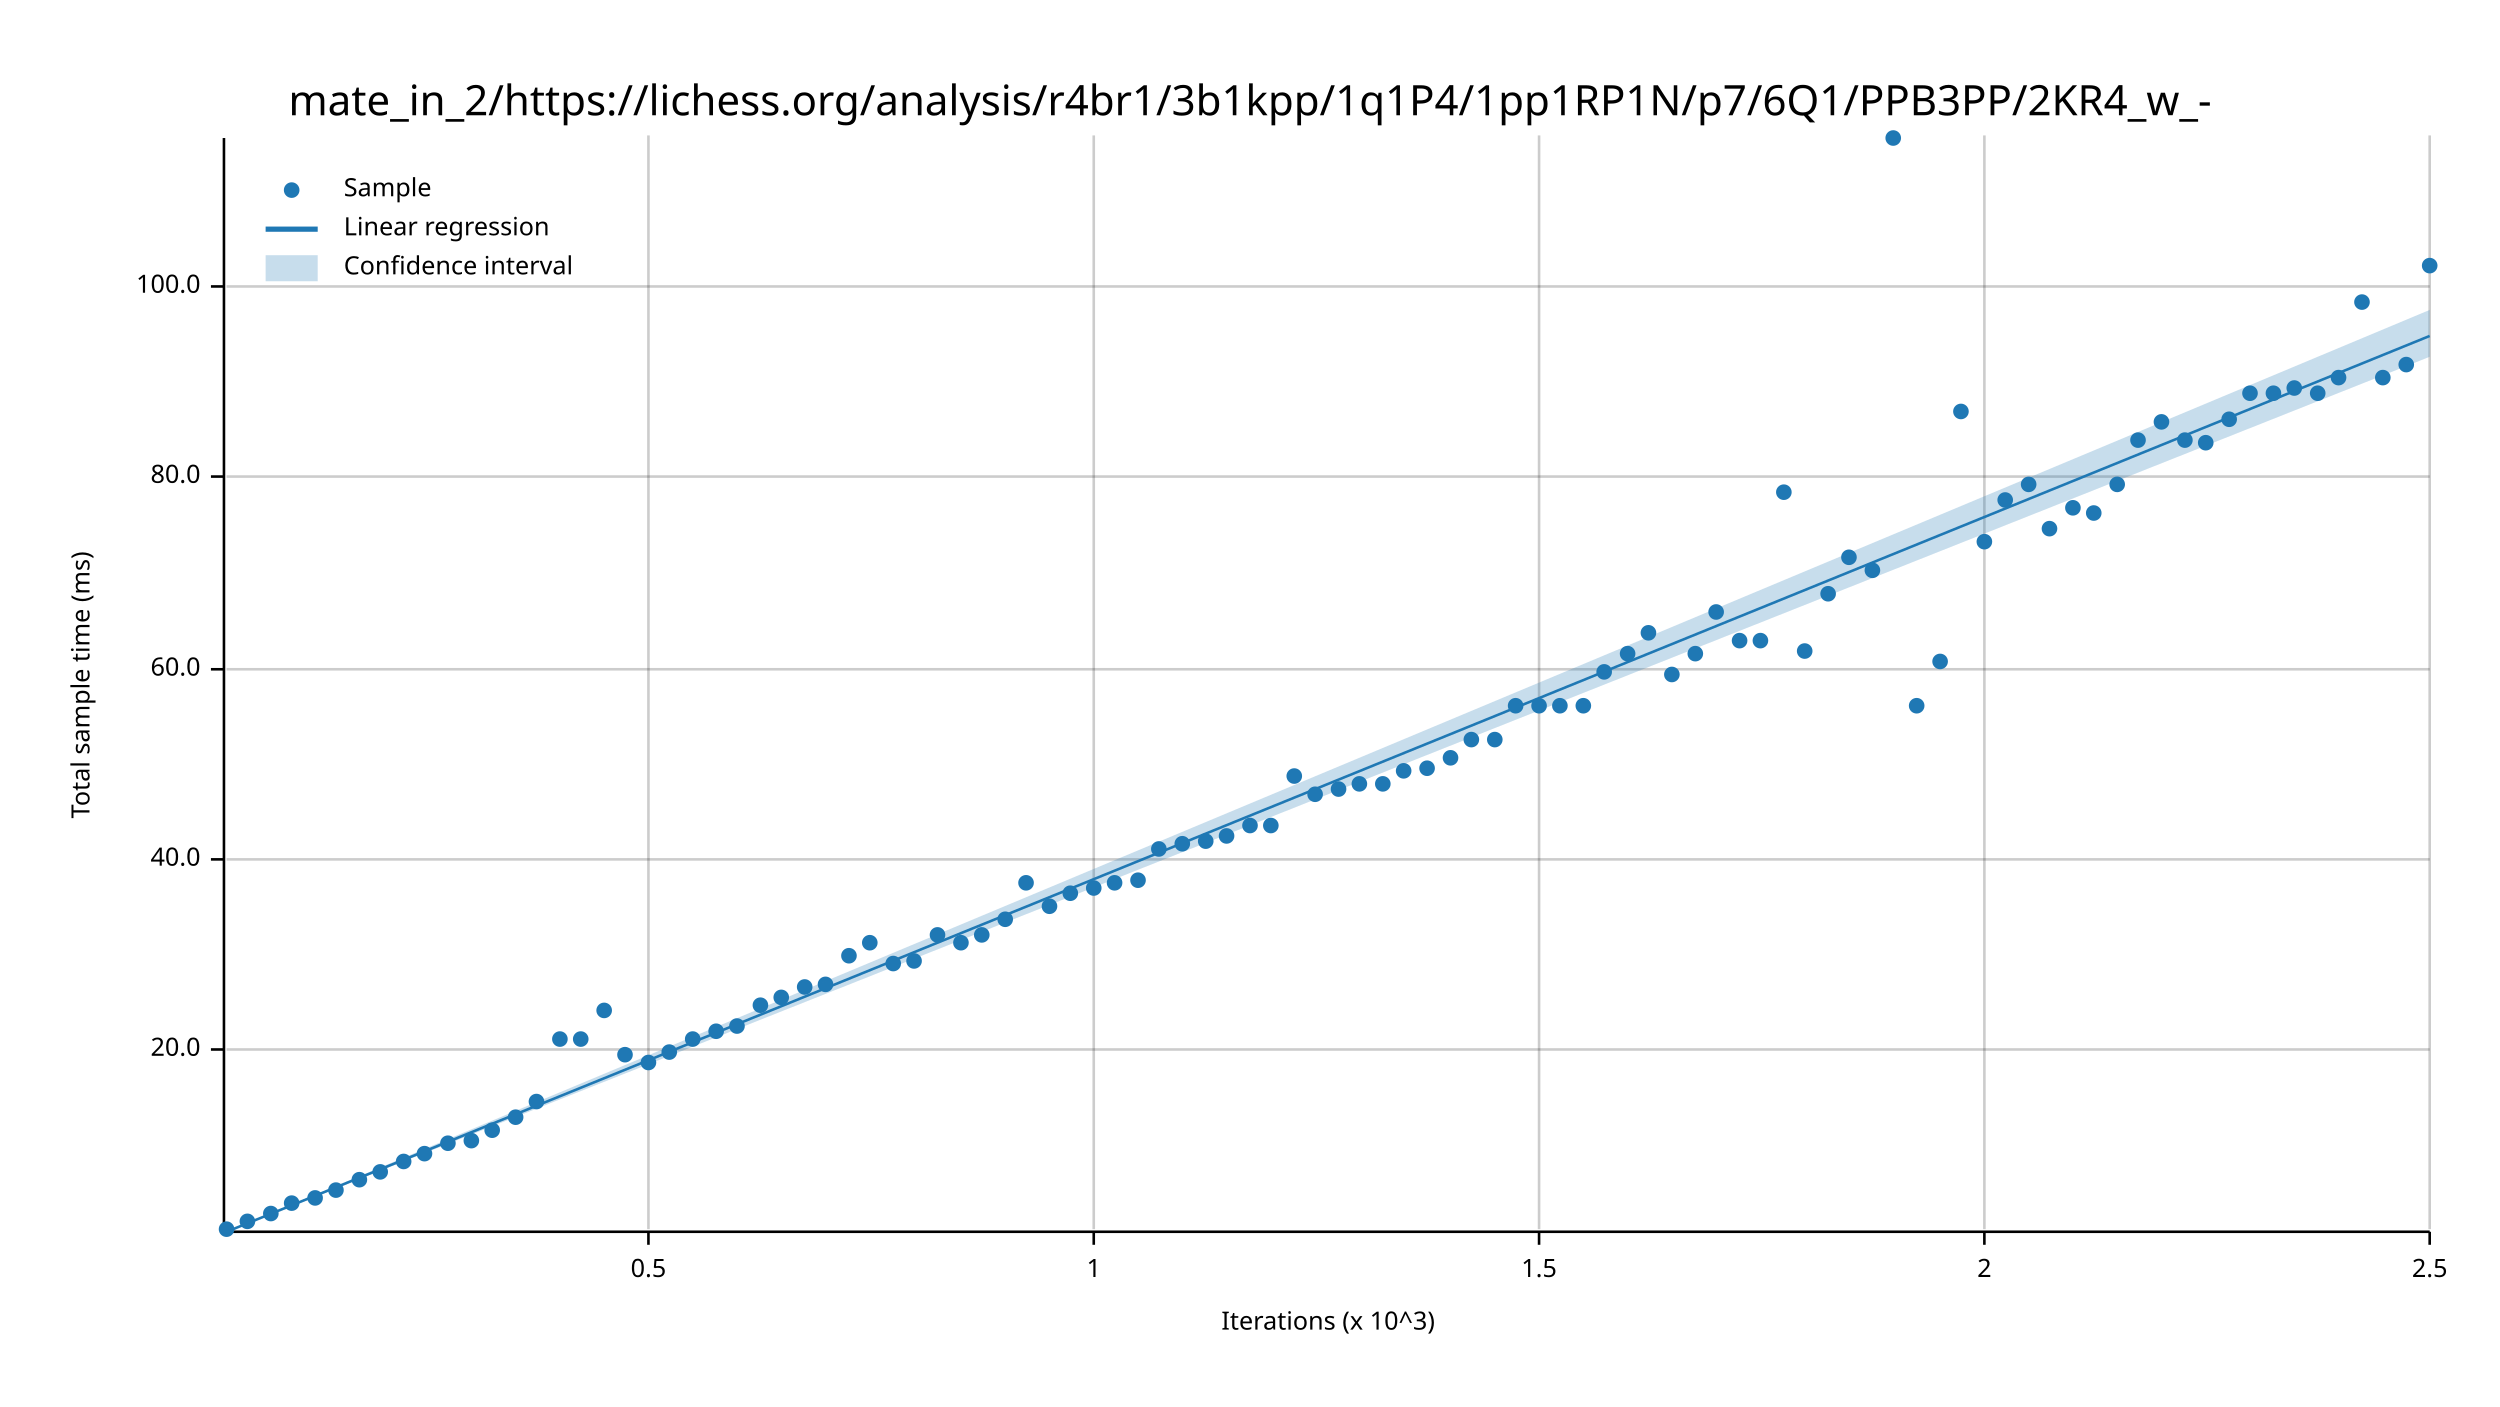
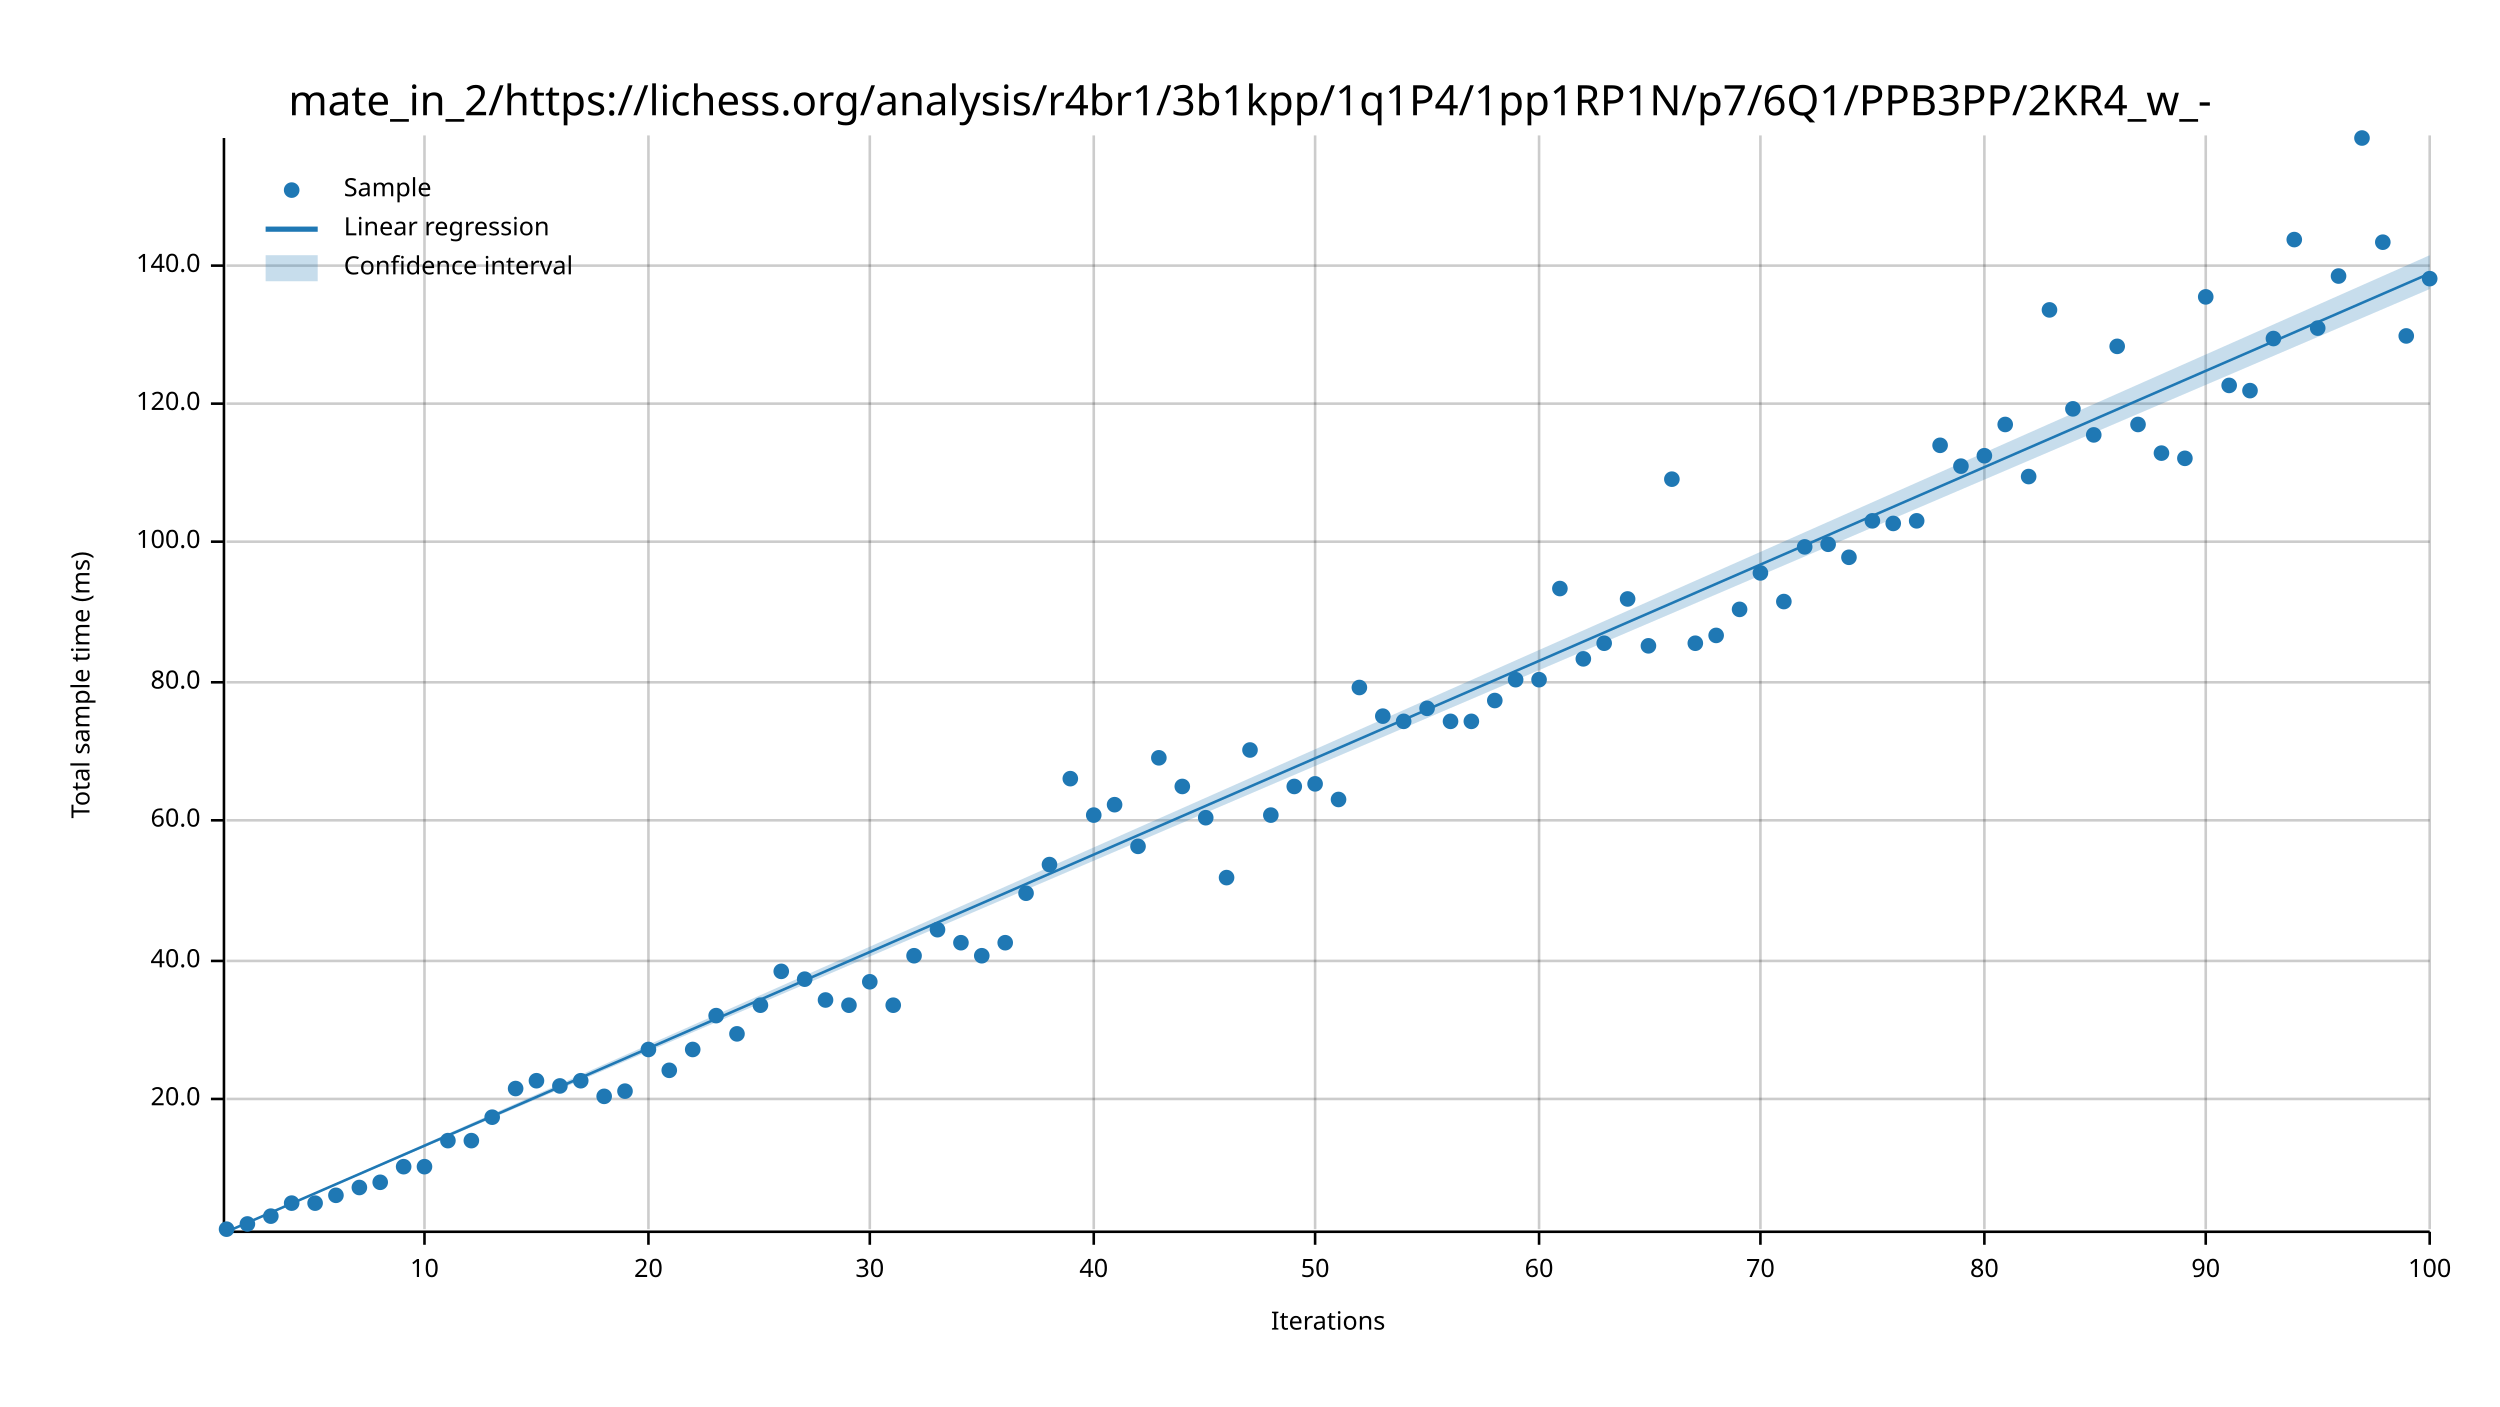
<svg xmlns="http://www.w3.org/2000/svg" width="960" height="540" viewBox="0 0 960 540">
  <text x="480" y="32" dy="0.76em" text-anchor="middle" font-family="sans-serif" font-size="16.129" opacity="1" fill="#000000">
mate_in_2/https://lichess.org/analysis/r4br1/3b1kpp/1q1P4/1pp1RP1N/p7/6Q1/PPB3PP/2KR4_w_-
</text>
  <text x="27" y="263" dy="0.76em" text-anchor="middle" font-family="sans-serif" font-size="9.677" opacity="1" fill="#000000" transform="rotate(270, 27, 263)">
Total sample time (ms)
</text>
  <text x="510" y="513" dy="-0.5ex" text-anchor="middle" font-family="sans-serif" font-size="9.677" opacity="1" fill="#000000">
- Iterations (x 10^3)
- </text>
+ Iterations
+ </text>
+   <line opacity="0.2" stroke="#000000" stroke-width="1" x1="163" y1="472" x2="163" y2="52" />
  <line opacity="0.2" stroke="#000000" stroke-width="1" x1="249" y1="472" x2="249" y2="52" />
+   <line opacity="0.2" stroke="#000000" stroke-width="1" x1="334" y1="472" x2="334" y2="52" />
  <line opacity="0.2" stroke="#000000" stroke-width="1" x1="420" y1="472" x2="420" y2="52" />
+   <line opacity="0.2" stroke="#000000" stroke-width="1" x1="505" y1="472" x2="505" y2="52" />
  <line opacity="0.2" stroke="#000000" stroke-width="1" x1="591" y1="472" x2="591" y2="52" />
+   <line opacity="0.2" stroke="#000000" stroke-width="1" x1="676" y1="472" x2="676" y2="52" />
  <line opacity="0.2" stroke="#000000" stroke-width="1" x1="762" y1="472" x2="762" y2="52" />
+   <line opacity="0.2" stroke="#000000" stroke-width="1" x1="847" y1="472" x2="847" y2="52" />
  <line opacity="0.2" stroke="#000000" stroke-width="1" x1="933" y1="472" x2="933" y2="52" />
-   <line opacity="0.2" stroke="#000000" stroke-width="1" x1="87" y1="403" x2="933" y2="403" />
-   <line opacity="0.2" stroke="#000000" stroke-width="1" x1="87" y1="330" x2="933" y2="330" />
-   <line opacity="0.2" stroke="#000000" stroke-width="1" x1="87" y1="257" x2="933" y2="257" />
-   <line opacity="0.2" stroke="#000000" stroke-width="1" x1="87" y1="183" x2="933" y2="183" />
-   <line opacity="0.2" stroke="#000000" stroke-width="1" x1="87" y1="110" x2="933" y2="110" />
+   <line opacity="0.2" stroke="#000000" stroke-width="1" x1="87" y1="422" x2="933" y2="422" />
+   <line opacity="0.2" stroke="#000000" stroke-width="1" x1="87" y1="369" x2="933" y2="369" />
+   <line opacity="0.2" stroke="#000000" stroke-width="1" x1="87" y1="315" x2="933" y2="315" />
+   <line opacity="0.2" stroke="#000000" stroke-width="1" x1="87" y1="262" x2="933" y2="262" />
+   <line opacity="0.2" stroke="#000000" stroke-width="1" x1="87" y1="208" x2="933" y2="208" />
+   <line opacity="0.2" stroke="#000000" stroke-width="1" x1="87" y1="155" x2="933" y2="155" />
+   <line opacity="0.2" stroke="#000000" stroke-width="1" x1="87" y1="102" x2="933" y2="102" />
  <polyline fill="none" opacity="1" stroke="#000000" stroke-width="1" points="86,53 86,473 " />
-   <text x="77" y="403" dy="0.5ex" text-anchor="end" font-family="sans-serif" font-size="9.677" opacity="1" fill="#000000">
+   <text x="77" y="422" dy="0.5ex" text-anchor="end" font-family="sans-serif" font-size="9.677" opacity="1" fill="#000000">
20.0
</text>
-   <polyline fill="none" opacity="1" stroke="#000000" stroke-width="1" points="81,403 86,403 " />
-   <text x="77" y="330" dy="0.5ex" text-anchor="end" font-family="sans-serif" font-size="9.677" opacity="1" fill="#000000">
+   <polyline fill="none" opacity="1" stroke="#000000" stroke-width="1" points="81,422 86,422 " />
+   <text x="77" y="369" dy="0.5ex" text-anchor="end" font-family="sans-serif" font-size="9.677" opacity="1" fill="#000000">
40.0
</text>
-   <polyline fill="none" opacity="1" stroke="#000000" stroke-width="1" points="81,330 86,330 " />
-   <text x="77" y="257" dy="0.5ex" text-anchor="end" font-family="sans-serif" font-size="9.677" opacity="1" fill="#000000">
+   <polyline fill="none" opacity="1" stroke="#000000" stroke-width="1" points="81,369 86,369 " />
+   <text x="77" y="315" dy="0.5ex" text-anchor="end" font-family="sans-serif" font-size="9.677" opacity="1" fill="#000000">
60.0
</text>
-   <polyline fill="none" opacity="1" stroke="#000000" stroke-width="1" points="81,257 86,257 " />
-   <text x="77" y="183" dy="0.5ex" text-anchor="end" font-family="sans-serif" font-size="9.677" opacity="1" fill="#000000">
+   <polyline fill="none" opacity="1" stroke="#000000" stroke-width="1" points="81,315 86,315 " />
+   <text x="77" y="262" dy="0.5ex" text-anchor="end" font-family="sans-serif" font-size="9.677" opacity="1" fill="#000000">
80.0
</text>
-   <polyline fill="none" opacity="1" stroke="#000000" stroke-width="1" points="81,183 86,183 " />
-   <text x="77" y="110" dy="0.5ex" text-anchor="end" font-family="sans-serif" font-size="9.677" opacity="1" fill="#000000">
+   <polyline fill="none" opacity="1" stroke="#000000" stroke-width="1" points="81,262 86,262 " />
+   <text x="77" y="208" dy="0.5ex" text-anchor="end" font-family="sans-serif" font-size="9.677" opacity="1" fill="#000000">
100.0
</text>
-   <polyline fill="none" opacity="1" stroke="#000000" stroke-width="1" points="81,110 86,110 " />
+   <polyline fill="none" opacity="1" stroke="#000000" stroke-width="1" points="81,208 86,208 " />
+   <text x="77" y="155" dy="0.5ex" text-anchor="end" font-family="sans-serif" font-size="9.677" opacity="1" fill="#000000">
+ 120.0
+ </text>
+   <polyline fill="none" opacity="1" stroke="#000000" stroke-width="1" points="81,155 86,155 " />
+   <text x="77" y="102" dy="0.5ex" text-anchor="end" font-family="sans-serif" font-size="9.677" opacity="1" fill="#000000">
+ 140.0
+ </text>
+   <polyline fill="none" opacity="1" stroke="#000000" stroke-width="1" points="81,102 86,102 " />
  <polyline fill="none" opacity="1" stroke="#000000" stroke-width="1" points="87,473 933,473 " />
+   <text x="163" y="483" dy="0.76em" text-anchor="middle" font-family="sans-serif" font-size="9.677" opacity="1" fill="#000000">
+ 10
+ </text>
+   <polyline fill="none" opacity="1" stroke="#000000" stroke-width="1" points="163,473 163,478 " />
  <text x="249" y="483" dy="0.76em" text-anchor="middle" font-family="sans-serif" font-size="9.677" opacity="1" fill="#000000">
- 0.5
+ 20
</text>
  <polyline fill="none" opacity="1" stroke="#000000" stroke-width="1" points="249,473 249,478 " />
+   <text x="334" y="483" dy="0.76em" text-anchor="middle" font-family="sans-serif" font-size="9.677" opacity="1" fill="#000000">
+ 30
+ </text>
+   <polyline fill="none" opacity="1" stroke="#000000" stroke-width="1" points="334,473 334,478 " />
  <text x="420" y="483" dy="0.76em" text-anchor="middle" font-family="sans-serif" font-size="9.677" opacity="1" fill="#000000">
- 1
+ 40
</text>
  <polyline fill="none" opacity="1" stroke="#000000" stroke-width="1" points="420,473 420,478 " />
+   <text x="505" y="483" dy="0.76em" text-anchor="middle" font-family="sans-serif" font-size="9.677" opacity="1" fill="#000000">
+ 50
+ </text>
+   <polyline fill="none" opacity="1" stroke="#000000" stroke-width="1" points="505,473 505,478 " />
  <text x="591" y="483" dy="0.76em" text-anchor="middle" font-family="sans-serif" font-size="9.677" opacity="1" fill="#000000">
- 1.5
+ 60
</text>
  <polyline fill="none" opacity="1" stroke="#000000" stroke-width="1" points="591,473 591,478 " />
+   <text x="676" y="483" dy="0.76em" text-anchor="middle" font-family="sans-serif" font-size="9.677" opacity="1" fill="#000000">
+ 70
+ </text>
+   <polyline fill="none" opacity="1" stroke="#000000" stroke-width="1" points="676,473 676,478 " />
  <text x="762" y="483" dy="0.76em" text-anchor="middle" font-family="sans-serif" font-size="9.677" opacity="1" fill="#000000">
- 2
+ 80
</text>
  <polyline fill="none" opacity="1" stroke="#000000" stroke-width="1" points="762,473 762,478 " />
+   <text x="847" y="483" dy="0.76em" text-anchor="middle" font-family="sans-serif" font-size="9.677" opacity="1" fill="#000000">
+ 90
+ </text>
+   <polyline fill="none" opacity="1" stroke="#000000" stroke-width="1" points="847,473 847,478 " />
  <text x="933" y="483" dy="0.76em" text-anchor="middle" font-family="sans-serif" font-size="9.677" opacity="1" fill="#000000">
- 2.5
+ 100
</text>
  <polyline fill="none" opacity="1" stroke="#000000" stroke-width="1" points="933,473 933,478 " />
  <circle cx="87" cy="472" r="3" opacity="1" fill="#1F78B4" stroke="none" />
-   <circle cx="95" cy="469" r="3" opacity="1" fill="#1F78B4" stroke="none" />
-   <circle cx="104" cy="466" r="3" opacity="1" fill="#1F78B4" stroke="none" />
+   <circle cx="95" cy="470" r="3" opacity="1" fill="#1F78B4" stroke="none" />
+   <circle cx="104" cy="467" r="3" opacity="1" fill="#1F78B4" stroke="none" />
  <circle cx="112" cy="462" r="3" opacity="1" fill="#1F78B4" stroke="none" />
-   <circle cx="121" cy="460" r="3" opacity="1" fill="#1F78B4" stroke="none" />
-   <circle cx="129" cy="457" r="3" opacity="1" fill="#1F78B4" stroke="none" />
-   <circle cx="138" cy="453" r="3" opacity="1" fill="#1F78B4" stroke="none" />
-   <circle cx="146" cy="450" r="3" opacity="1" fill="#1F78B4" stroke="none" />
-   <circle cx="155" cy="446" r="3" opacity="1" fill="#1F78B4" stroke="none" />
-   <circle cx="163" cy="443" r="3" opacity="1" fill="#1F78B4" stroke="none" />
-   <circle cx="172" cy="439" r="3" opacity="1" fill="#1F78B4" stroke="none" />
+   <circle cx="121" cy="462" r="3" opacity="1" fill="#1F78B4" stroke="none" />
+   <circle cx="129" cy="459" r="3" opacity="1" fill="#1F78B4" stroke="none" />
+   <circle cx="138" cy="456" r="3" opacity="1" fill="#1F78B4" stroke="none" />
+   <circle cx="146" cy="454" r="3" opacity="1" fill="#1F78B4" stroke="none" />
+   <circle cx="155" cy="448" r="3" opacity="1" fill="#1F78B4" stroke="none" />
+   <circle cx="163" cy="448" r="3" opacity="1" fill="#1F78B4" stroke="none" />
+   <circle cx="172" cy="438" r="3" opacity="1" fill="#1F78B4" stroke="none" />
  <circle cx="181" cy="438" r="3" opacity="1" fill="#1F78B4" stroke="none" />
-   <circle cx="189" cy="434" r="3" opacity="1" fill="#1F78B4" stroke="none" />
-   <circle cx="198" cy="429" r="3" opacity="1" fill="#1F78B4" stroke="none" />
-   <circle cx="206" cy="423" r="3" opacity="1" fill="#1F78B4" stroke="none" />
-   <circle cx="215" cy="399" r="3" opacity="1" fill="#1F78B4" stroke="none" />
-   <circle cx="223" cy="399" r="3" opacity="1" fill="#1F78B4" stroke="none" />
-   <circle cx="232" cy="388" r="3" opacity="1" fill="#1F78B4" stroke="none" />
-   <circle cx="240" cy="405" r="3" opacity="1" fill="#1F78B4" stroke="none" />
-   <circle cx="249" cy="408" r="3" opacity="1" fill="#1F78B4" stroke="none" />
-   <circle cx="257" cy="404" r="3" opacity="1" fill="#1F78B4" stroke="none" />
-   <circle cx="266" cy="399" r="3" opacity="1" fill="#1F78B4" stroke="none" />
-   <circle cx="275" cy="396" r="3" opacity="1" fill="#1F78B4" stroke="none" />
-   <circle cx="283" cy="394" r="3" opacity="1" fill="#1F78B4" stroke="none" />
+   <circle cx="189" cy="429" r="3" opacity="1" fill="#1F78B4" stroke="none" />
+   <circle cx="198" cy="418" r="3" opacity="1" fill="#1F78B4" stroke="none" />
+   <circle cx="206" cy="415" r="3" opacity="1" fill="#1F78B4" stroke="none" />
+   <circle cx="215" cy="417" r="3" opacity="1" fill="#1F78B4" stroke="none" />
+   <circle cx="223" cy="415" r="3" opacity="1" fill="#1F78B4" stroke="none" />
+   <circle cx="232" cy="421" r="3" opacity="1" fill="#1F78B4" stroke="none" />
+   <circle cx="240" cy="419" r="3" opacity="1" fill="#1F78B4" stroke="none" />
+   <circle cx="249" cy="403" r="3" opacity="1" fill="#1F78B4" stroke="none" />
+   <circle cx="257" cy="411" r="3" opacity="1" fill="#1F78B4" stroke="none" />
+   <circle cx="266" cy="403" r="3" opacity="1" fill="#1F78B4" stroke="none" />
+   <circle cx="275" cy="390" r="3" opacity="1" fill="#1F78B4" stroke="none" />
+   <circle cx="283" cy="397" r="3" opacity="1" fill="#1F78B4" stroke="none" />
  <circle cx="292" cy="386" r="3" opacity="1" fill="#1F78B4" stroke="none" />
-   <circle cx="300" cy="383" r="3" opacity="1" fill="#1F78B4" stroke="none" />
-   <circle cx="309" cy="379" r="3" opacity="1" fill="#1F78B4" stroke="none" />
-   <circle cx="317" cy="378" r="3" opacity="1" fill="#1F78B4" stroke="none" />
-   <circle cx="326" cy="367" r="3" opacity="1" fill="#1F78B4" stroke="none" />
-   <circle cx="334" cy="362" r="3" opacity="1" fill="#1F78B4" stroke="none" />
-   <circle cx="343" cy="370" r="3" opacity="1" fill="#1F78B4" stroke="none" />
-   <circle cx="351" cy="369" r="3" opacity="1" fill="#1F78B4" stroke="none" />
-   <circle cx="360" cy="359" r="3" opacity="1" fill="#1F78B4" stroke="none" />
+   <circle cx="300" cy="373" r="3" opacity="1" fill="#1F78B4" stroke="none" />
+   <circle cx="309" cy="376" r="3" opacity="1" fill="#1F78B4" stroke="none" />
+   <circle cx="317" cy="384" r="3" opacity="1" fill="#1F78B4" stroke="none" />
+   <circle cx="326" cy="386" r="3" opacity="1" fill="#1F78B4" stroke="none" />
+   <circle cx="334" cy="377" r="3" opacity="1" fill="#1F78B4" stroke="none" />
+   <circle cx="343" cy="386" r="3" opacity="1" fill="#1F78B4" stroke="none" />
+   <circle cx="351" cy="367" r="3" opacity="1" fill="#1F78B4" stroke="none" />
+   <circle cx="360" cy="357" r="3" opacity="1" fill="#1F78B4" stroke="none" />
  <circle cx="369" cy="362" r="3" opacity="1" fill="#1F78B4" stroke="none" />
-   <circle cx="377" cy="359" r="3" opacity="1" fill="#1F78B4" stroke="none" />
-   <circle cx="386" cy="353" r="3" opacity="1" fill="#1F78B4" stroke="none" />
-   <circle cx="394" cy="339" r="3" opacity="1" fill="#1F78B4" stroke="none" />
-   <circle cx="403" cy="348" r="3" opacity="1" fill="#1F78B4" stroke="none" />
-   <circle cx="411" cy="343" r="3" opacity="1" fill="#1F78B4" stroke="none" />
-   <circle cx="420" cy="341" r="3" opacity="1" fill="#1F78B4" stroke="none" />
-   <circle cx="428" cy="339" r="3" opacity="1" fill="#1F78B4" stroke="none" />
-   <circle cx="437" cy="338" r="3" opacity="1" fill="#1F78B4" stroke="none" />
-   <circle cx="445" cy="326" r="3" opacity="1" fill="#1F78B4" stroke="none" />
-   <circle cx="454" cy="324" r="3" opacity="1" fill="#1F78B4" stroke="none" />
-   <circle cx="463" cy="323" r="3" opacity="1" fill="#1F78B4" stroke="none" />
-   <circle cx="471" cy="321" r="3" opacity="1" fill="#1F78B4" stroke="none" />
-   <circle cx="480" cy="317" r="3" opacity="1" fill="#1F78B4" stroke="none" />
-   <circle cx="488" cy="317" r="3" opacity="1" fill="#1F78B4" stroke="none" />
-   <circle cx="497" cy="298" r="3" opacity="1" fill="#1F78B4" stroke="none" />
-   <circle cx="505" cy="305" r="3" opacity="1" fill="#1F78B4" stroke="none" />
-   <circle cx="514" cy="303" r="3" opacity="1" fill="#1F78B4" stroke="none" />
-   <circle cx="522" cy="301" r="3" opacity="1" fill="#1F78B4" stroke="none" />
-   <circle cx="531" cy="301" r="3" opacity="1" fill="#1F78B4" stroke="none" />
-   <circle cx="539" cy="296" r="3" opacity="1" fill="#1F78B4" stroke="none" />
-   <circle cx="548" cy="295" r="3" opacity="1" fill="#1F78B4" stroke="none" />
-   <circle cx="557" cy="291" r="3" opacity="1" fill="#1F78B4" stroke="none" />
-   <circle cx="565" cy="284" r="3" opacity="1" fill="#1F78B4" stroke="none" />
-   <circle cx="574" cy="284" r="3" opacity="1" fill="#1F78B4" stroke="none" />
-   <circle cx="582" cy="271" r="3" opacity="1" fill="#1F78B4" stroke="none" />
-   <circle cx="591" cy="271" r="3" opacity="1" fill="#1F78B4" stroke="none" />
-   <circle cx="599" cy="271" r="3" opacity="1" fill="#1F78B4" stroke="none" />
-   <circle cx="608" cy="271" r="3" opacity="1" fill="#1F78B4" stroke="none" />
-   <circle cx="616" cy="258" r="3" opacity="1" fill="#1F78B4" stroke="none" />
-   <circle cx="625" cy="251" r="3" opacity="1" fill="#1F78B4" stroke="none" />
-   <circle cx="633" cy="243" r="3" opacity="1" fill="#1F78B4" stroke="none" />
-   <circle cx="642" cy="259" r="3" opacity="1" fill="#1F78B4" stroke="none" />
-   <circle cx="651" cy="251" r="3" opacity="1" fill="#1F78B4" stroke="none" />
-   <circle cx="659" cy="235" r="3" opacity="1" fill="#1F78B4" stroke="none" />
-   <circle cx="668" cy="246" r="3" opacity="1" fill="#1F78B4" stroke="none" />
-   <circle cx="676" cy="246" r="3" opacity="1" fill="#1F78B4" stroke="none" />
-   <circle cx="685" cy="189" r="3" opacity="1" fill="#1F78B4" stroke="none" />
-   <circle cx="693" cy="250" r="3" opacity="1" fill="#1F78B4" stroke="none" />
-   <circle cx="702" cy="228" r="3" opacity="1" fill="#1F78B4" stroke="none" />
+   <circle cx="377" cy="367" r="3" opacity="1" fill="#1F78B4" stroke="none" />
+   <circle cx="386" cy="362" r="3" opacity="1" fill="#1F78B4" stroke="none" />
+   <circle cx="394" cy="343" r="3" opacity="1" fill="#1F78B4" stroke="none" />
+   <circle cx="403" cy="332" r="3" opacity="1" fill="#1F78B4" stroke="none" />
+   <circle cx="411" cy="299" r="3" opacity="1" fill="#1F78B4" stroke="none" />
+   <circle cx="420" cy="313" r="3" opacity="1" fill="#1F78B4" stroke="none" />
+   <circle cx="428" cy="309" r="3" opacity="1" fill="#1F78B4" stroke="none" />
+   <circle cx="437" cy="325" r="3" opacity="1" fill="#1F78B4" stroke="none" />
+   <circle cx="445" cy="291" r="3" opacity="1" fill="#1F78B4" stroke="none" />
+   <circle cx="454" cy="302" r="3" opacity="1" fill="#1F78B4" stroke="none" />
+   <circle cx="463" cy="314" r="3" opacity="1" fill="#1F78B4" stroke="none" />
+   <circle cx="471" cy="337" r="3" opacity="1" fill="#1F78B4" stroke="none" />
+   <circle cx="480" cy="288" r="3" opacity="1" fill="#1F78B4" stroke="none" />
+   <circle cx="488" cy="313" r="3" opacity="1" fill="#1F78B4" stroke="none" />
+   <circle cx="497" cy="302" r="3" opacity="1" fill="#1F78B4" stroke="none" />
+   <circle cx="505" cy="301" r="3" opacity="1" fill="#1F78B4" stroke="none" />
+   <circle cx="514" cy="307" r="3" opacity="1" fill="#1F78B4" stroke="none" />
+   <circle cx="522" cy="264" r="3" opacity="1" fill="#1F78B4" stroke="none" />
+   <circle cx="531" cy="275" r="3" opacity="1" fill="#1F78B4" stroke="none" />
+   <circle cx="539" cy="277" r="3" opacity="1" fill="#1F78B4" stroke="none" />
+   <circle cx="548" cy="272" r="3" opacity="1" fill="#1F78B4" stroke="none" />
+   <circle cx="557" cy="277" r="3" opacity="1" fill="#1F78B4" stroke="none" />
+   <circle cx="565" cy="277" r="3" opacity="1" fill="#1F78B4" stroke="none" />
+   <circle cx="574" cy="269" r="3" opacity="1" fill="#1F78B4" stroke="none" />
+   <circle cx="582" cy="261" r="3" opacity="1" fill="#1F78B4" stroke="none" />
+   <circle cx="591" cy="261" r="3" opacity="1" fill="#1F78B4" stroke="none" />
+   <circle cx="599" cy="226" r="3" opacity="1" fill="#1F78B4" stroke="none" />
+   <circle cx="608" cy="253" r="3" opacity="1" fill="#1F78B4" stroke="none" />
+   <circle cx="616" cy="247" r="3" opacity="1" fill="#1F78B4" stroke="none" />
+   <circle cx="625" cy="230" r="3" opacity="1" fill="#1F78B4" stroke="none" />
+   <circle cx="633" cy="248" r="3" opacity="1" fill="#1F78B4" stroke="none" />
+   <circle cx="642" cy="184" r="3" opacity="1" fill="#1F78B4" stroke="none" />
+   <circle cx="651" cy="247" r="3" opacity="1" fill="#1F78B4" stroke="none" />
+   <circle cx="659" cy="244" r="3" opacity="1" fill="#1F78B4" stroke="none" />
+   <circle cx="668" cy="234" r="3" opacity="1" fill="#1F78B4" stroke="none" />
+   <circle cx="676" cy="220" r="3" opacity="1" fill="#1F78B4" stroke="none" />
+   <circle cx="685" cy="231" r="3" opacity="1" fill="#1F78B4" stroke="none" />
+   <circle cx="693" cy="210" r="3" opacity="1" fill="#1F78B4" stroke="none" />
+   <circle cx="702" cy="209" r="3" opacity="1" fill="#1F78B4" stroke="none" />
  <circle cx="710" cy="214" r="3" opacity="1" fill="#1F78B4" stroke="none" />
-   <circle cx="719" cy="219" r="3" opacity="1" fill="#1F78B4" stroke="none" />
-   <circle cx="727" cy="53" r="3" opacity="1" fill="#1F78B4" stroke="none" />
-   <circle cx="736" cy="271" r="3" opacity="1" fill="#1F78B4" stroke="none" />
-   <circle cx="745" cy="254" r="3" opacity="1" fill="#1F78B4" stroke="none" />
-   <circle cx="753" cy="158" r="3" opacity="1" fill="#1F78B4" stroke="none" />
-   <circle cx="762" cy="208" r="3" opacity="1" fill="#1F78B4" stroke="none" />
-   <circle cx="770" cy="192" r="3" opacity="1" fill="#1F78B4" stroke="none" />
-   <circle cx="779" cy="186" r="3" opacity="1" fill="#1F78B4" stroke="none" />
-   <circle cx="787" cy="203" r="3" opacity="1" fill="#1F78B4" stroke="none" />
-   <circle cx="796" cy="195" r="3" opacity="1" fill="#1F78B4" stroke="none" />
-   <circle cx="804" cy="197" r="3" opacity="1" fill="#1F78B4" stroke="none" />
-   <circle cx="813" cy="186" r="3" opacity="1" fill="#1F78B4" stroke="none" />
-   <circle cx="821" cy="169" r="3" opacity="1" fill="#1F78B4" stroke="none" />
-   <circle cx="830" cy="162" r="3" opacity="1" fill="#1F78B4" stroke="none" />
-   <circle cx="839" cy="169" r="3" opacity="1" fill="#1F78B4" stroke="none" />
-   <circle cx="847" cy="170" r="3" opacity="1" fill="#1F78B4" stroke="none" />
-   <circle cx="856" cy="161" r="3" opacity="1" fill="#1F78B4" stroke="none" />
-   <circle cx="864" cy="151" r="3" opacity="1" fill="#1F78B4" stroke="none" />
-   <circle cx="873" cy="151" r="3" opacity="1" fill="#1F78B4" stroke="none" />
-   <circle cx="881" cy="149" r="3" opacity="1" fill="#1F78B4" stroke="none" />
-   <circle cx="890" cy="151" r="3" opacity="1" fill="#1F78B4" stroke="none" />
-   <circle cx="898" cy="145" r="3" opacity="1" fill="#1F78B4" stroke="none" />
-   <circle cx="907" cy="116" r="3" opacity="1" fill="#1F78B4" stroke="none" />
-   <circle cx="915" cy="145" r="3" opacity="1" fill="#1F78B4" stroke="none" />
-   <circle cx="924" cy="140" r="3" opacity="1" fill="#1F78B4" stroke="none" />
-   <circle cx="933" cy="102" r="3" opacity="1" fill="#1F78B4" stroke="none" />
-   <polyline fill="none" opacity="1" stroke="#1F78B4" stroke-width="1" points="87,473 933,129 " />
-   <polygon opacity="0.25" fill="#1F78B4" points="87,473 933,137 933,119 " />
+   <circle cx="719" cy="200" r="3" opacity="1" fill="#1F78B4" stroke="none" />
+   <circle cx="727" cy="201" r="3" opacity="1" fill="#1F78B4" stroke="none" />
+   <circle cx="736" cy="200" r="3" opacity="1" fill="#1F78B4" stroke="none" />
+   <circle cx="745" cy="171" r="3" opacity="1" fill="#1F78B4" stroke="none" />
+   <circle cx="753" cy="179" r="3" opacity="1" fill="#1F78B4" stroke="none" />
+   <circle cx="762" cy="175" r="3" opacity="1" fill="#1F78B4" stroke="none" />
+   <circle cx="770" cy="163" r="3" opacity="1" fill="#1F78B4" stroke="none" />
+   <circle cx="779" cy="183" r="3" opacity="1" fill="#1F78B4" stroke="none" />
+   <circle cx="787" cy="119" r="3" opacity="1" fill="#1F78B4" stroke="none" />
+   <circle cx="796" cy="157" r="3" opacity="1" fill="#1F78B4" stroke="none" />
+   <circle cx="804" cy="167" r="3" opacity="1" fill="#1F78B4" stroke="none" />
+   <circle cx="813" cy="133" r="3" opacity="1" fill="#1F78B4" stroke="none" />
+   <circle cx="821" cy="163" r="3" opacity="1" fill="#1F78B4" stroke="none" />
+   <circle cx="830" cy="174" r="3" opacity="1" fill="#1F78B4" stroke="none" />
+   <circle cx="839" cy="176" r="3" opacity="1" fill="#1F78B4" stroke="none" />
+   <circle cx="847" cy="114" r="3" opacity="1" fill="#1F78B4" stroke="none" />
+   <circle cx="856" cy="148" r="3" opacity="1" fill="#1F78B4" stroke="none" />
+   <circle cx="864" cy="150" r="3" opacity="1" fill="#1F78B4" stroke="none" />
+   <circle cx="873" cy="130" r="3" opacity="1" fill="#1F78B4" stroke="none" />
+   <circle cx="881" cy="92" r="3" opacity="1" fill="#1F78B4" stroke="none" />
+   <circle cx="890" cy="126" r="3" opacity="1" fill="#1F78B4" stroke="none" />
+   <circle cx="898" cy="106" r="3" opacity="1" fill="#1F78B4" stroke="none" />
+   <circle cx="907" cy="53" r="3" opacity="1" fill="#1F78B4" stroke="none" />
+   <circle cx="915" cy="93" r="3" opacity="1" fill="#1F78B4" stroke="none" />
+   <circle cx="924" cy="129" r="3" opacity="1" fill="#1F78B4" stroke="none" />
+   <circle cx="933" cy="107" r="3" opacity="1" fill="#1F78B4" stroke="none" />
+   <polyline fill="none" opacity="1" stroke="#1F78B4" stroke-width="1" points="87,473 933,105 " />
+   <polygon opacity="0.25" fill="#1F78B4" points="87,473 933,111 933,98 " />
  <text x="132" y="68" dy="0.76em" text-anchor="start" font-family="sans-serif" font-size="9.677" opacity="1" fill="#000000">
Sample
</text>
  <text x="132" y="83" dy="0.76em" text-anchor="start" font-family="sans-serif" font-size="9.677" opacity="1" fill="#000000">
Linear regression
</text>
  <text x="132" y="98" dy="0.76em" text-anchor="start" font-family="sans-serif" font-size="9.677" opacity="1" fill="#000000">
Confidence interval
</text>
  <circle cx="112" cy="73" r="3" opacity="1" fill="#1F78B4" stroke="none" />
  <polyline fill="none" opacity="1" stroke="#1F78B4" stroke-width="2" points="102,88 122,88 " />
  <rect x="102" y="98" width="20" height="10" opacity="0.25" fill="#1F78B4" stroke="none" />
</svg>
